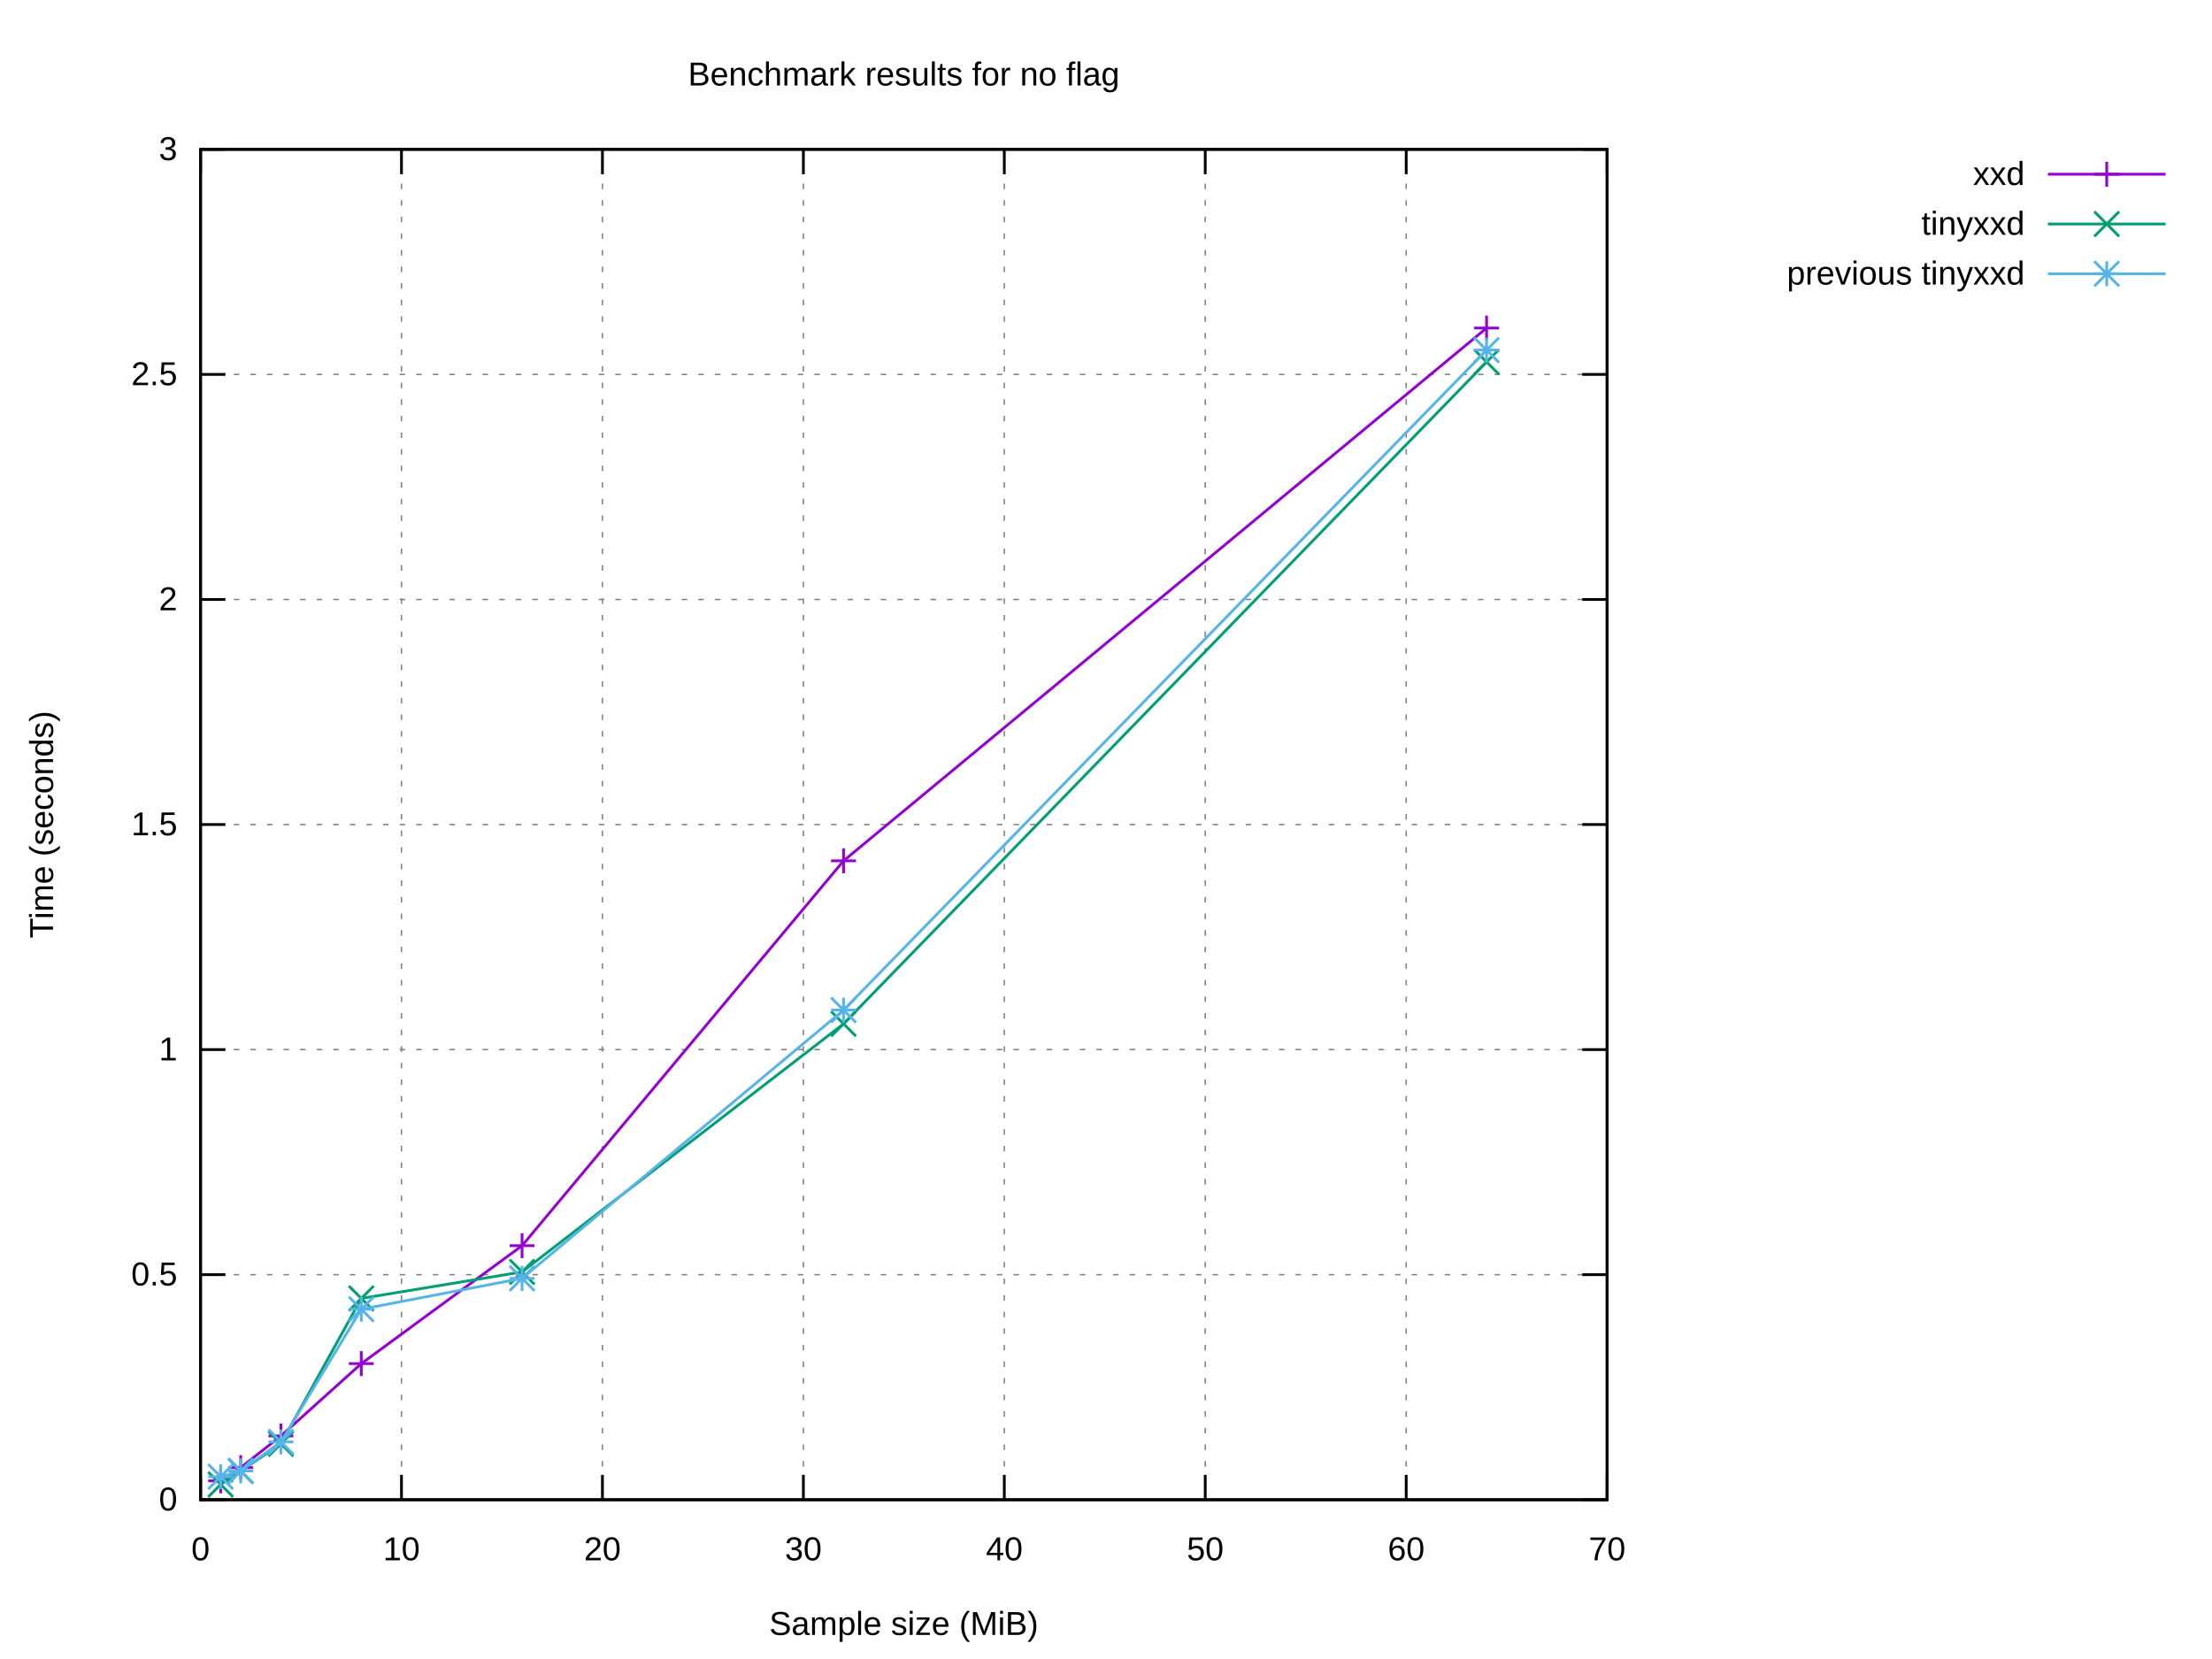
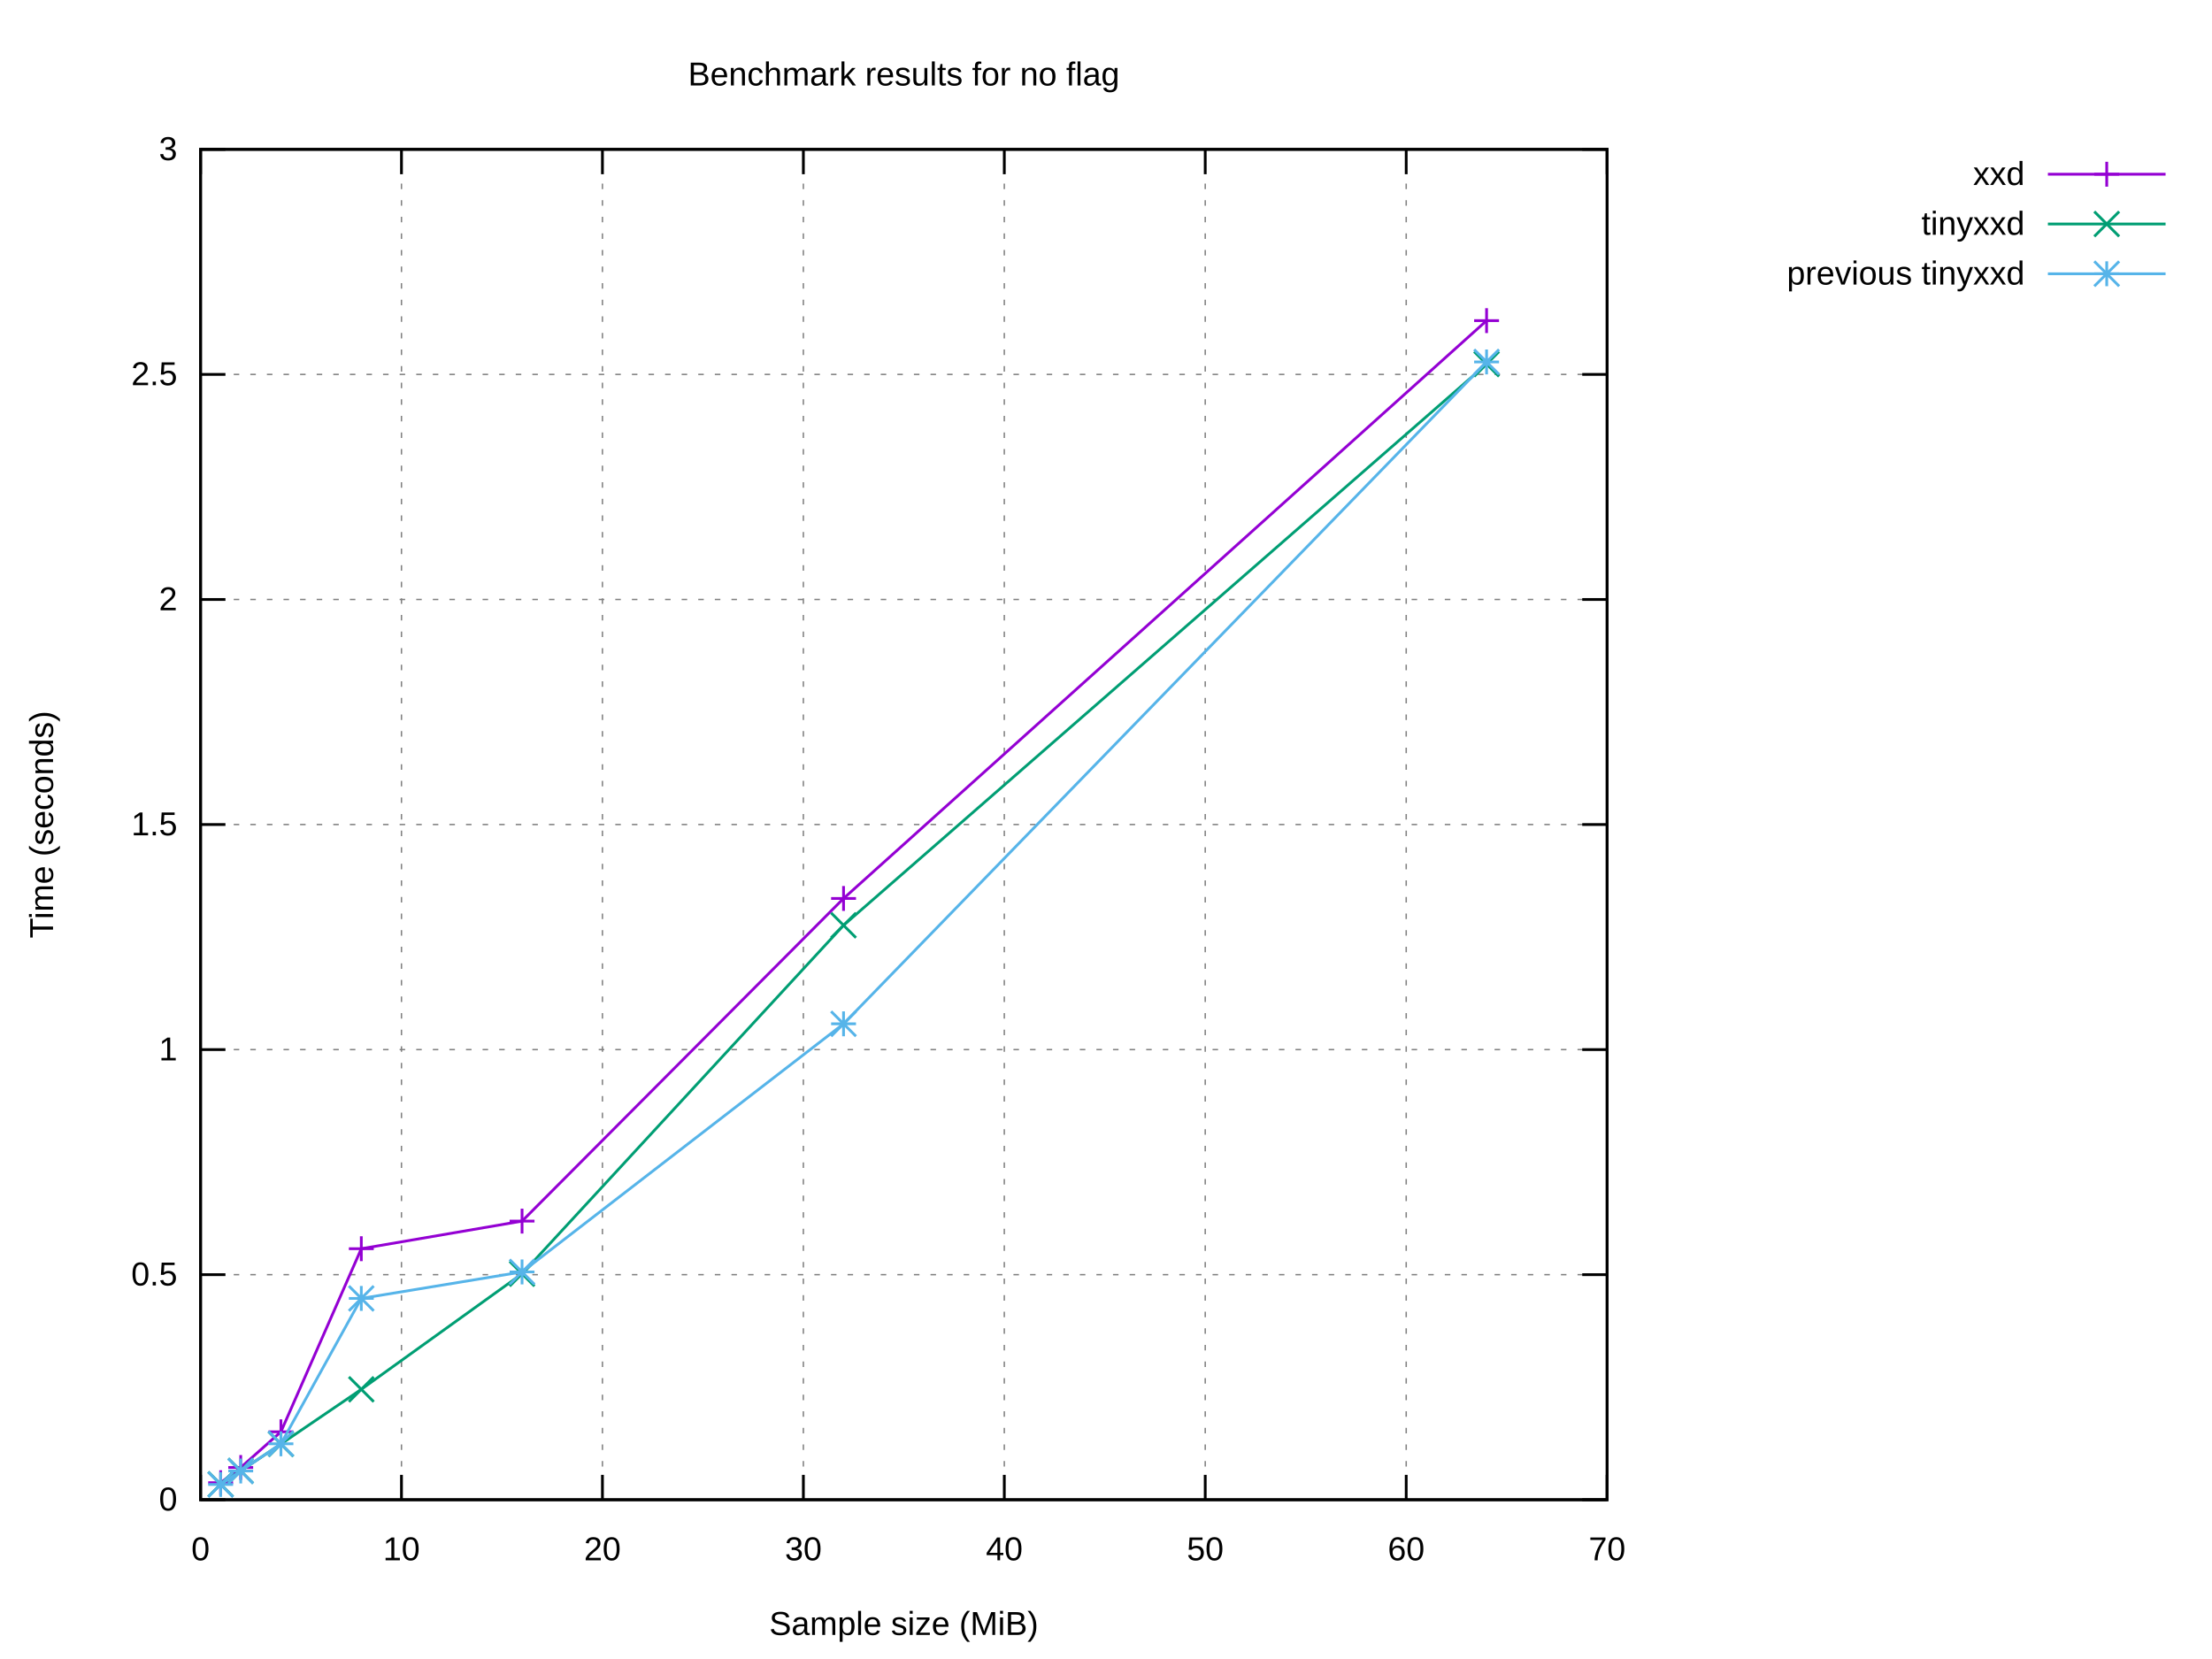
<svg xmlns="http://www.w3.org/2000/svg" xmlns:xlink="http://www.w3.org/1999/xlink" width="800" height="600" viewBox="0 0 800 600">
  <g id="gnuplot_canvas">
    <rect x="0" y="0" width="800" height="600" fill="#ffffff" />
    <defs>
      <circle id="gpDot" r="0.5" stroke-width="0.5" stroke="currentColor" />
      <path id="gpPt0" stroke-width="0.222" stroke="currentColor" d="M-1,0 h2 M0,-1 v2" />
      <path id="gpPt1" stroke-width="0.222" stroke="currentColor" d="M-1,-1 L1,1 M1,-1 L-1,1" />
      <path id="gpPt2" stroke-width="0.222" stroke="currentColor" d="M-1,0 L1,0 M0,-1 L0,1 M-1,-1 L1,1 M-1,1 L1,-1" />
      <rect id="gpPt3" stroke-width="0.222" stroke="currentColor" x="-1" y="-1" width="2" height="2" />
      <rect id="gpPt4" stroke-width="0.222" stroke="currentColor" fill="currentColor" x="-1" y="-1" width="2" height="2" />
      <circle id="gpPt5" stroke-width="0.222" stroke="currentColor" cx="0" cy="0" r="1" />
      <use xlink:href="#gpPt5" id="gpPt6" fill="currentColor" stroke="none" />
      <path id="gpPt7" stroke-width="0.222" stroke="currentColor" d="M0,-1.33 L-1.33,0.67 L1.33,0.67 z" />
      <use xlink:href="#gpPt7" id="gpPt8" fill="currentColor" stroke="none" />
      <use xlink:href="#gpPt7" id="gpPt9" stroke="currentColor" transform="rotate(180)" />
      <use xlink:href="#gpPt9" id="gpPt10" fill="currentColor" stroke="none" />
      <use xlink:href="#gpPt3" id="gpPt11" stroke="currentColor" transform="rotate(45)" />
      <use xlink:href="#gpPt11" id="gpPt12" fill="currentColor" stroke="none" />
      <path id="gpPt13" stroke-width="0.222" stroke="currentColor" d="M0,1.330 L1.265,0.411 L0.782,-1.067 L-0.782,-1.076 L-1.265,0.411 z" />
      <use xlink:href="#gpPt13" id="gpPt14" fill="currentColor" stroke="none" />
      <filter id="textbox" filterUnits="objectBoundingBox" x="0" y="0" height="1" width="1">
        <feFlood flood-color="#FFFFFF" flood-opacity="1" result="bgnd" />
        <feComposite in="SourceGraphic" in2="bgnd" operator="atop" />
      </filter>
      <filter id="greybox" filterUnits="objectBoundingBox" x="0" y="0" height="1" width="1">
        <feFlood flood-color="lightgrey" flood-opacity="1" result="grey" />
        <feComposite in="SourceGraphic" in2="grey" operator="atop" />
      </filter>
    </defs>
    <g fill="none" color="#FFFFFF" stroke="currentColor" stroke-width="1.00" stroke-linecap="butt" stroke-linejoin="miter">
</g>
    <g fill="none" color="black" stroke="currentColor" stroke-width="1.00" stroke-linecap="butt" stroke-linejoin="miter">
</g>
    <g fill="none" color="black" stroke="black" stroke-width="0.50" stroke-linecap="butt" stroke-linejoin="miter">
</g>
    <g fill="none" color="gray" stroke="currentColor" stroke-width="0.50" stroke-linecap="butt" stroke-linejoin="miter">
      <path stroke="gray" stroke-dasharray="2,4" class="gridline" d="M72.53,542.40 L581.24,542.40  " />
    </g>
    <g fill="none" color="gray" stroke="gray" stroke-width="1.00" stroke-linecap="butt" stroke-linejoin="miter">
</g>
    <g fill="none" color="black" stroke="currentColor" stroke-width="1.00" stroke-linecap="butt" stroke-linejoin="miter">
      <path stroke="black" d="M72.53,542.40 L81.53,542.40 M581.24,542.40 L572.24,542.40  " />
      <g transform="translate(64.14,546.30)" stroke="none" fill="black" font-family="Arial" font-size="12.00" text-anchor="end">
        <text>
          <tspan font-family="Arial"> 0</tspan>
        </text>
      </g>
    </g>
    <g fill="none" color="black" stroke="currentColor" stroke-width="1.00" stroke-linecap="butt" stroke-linejoin="miter">
</g>
    <g fill="none" color="black" stroke="black" stroke-width="0.50" stroke-linecap="butt" stroke-linejoin="miter">
</g>
    <g fill="none" color="gray" stroke="currentColor" stroke-width="0.50" stroke-linecap="butt" stroke-linejoin="miter">
      <path stroke="gray" stroke-dasharray="2,4" class="gridline" d="M72.53,461.00 L581.24,461.00  " />
    </g>
    <g fill="none" color="gray" stroke="gray" stroke-width="1.00" stroke-linecap="butt" stroke-linejoin="miter">
</g>
    <g fill="none" color="black" stroke="currentColor" stroke-width="1.00" stroke-linecap="butt" stroke-linejoin="miter">
      <path stroke="black" d="M72.53,461.00 L81.53,461.00 M581.24,461.00 L572.24,461.00  " />
      <g transform="translate(64.14,464.90)" stroke="none" fill="black" font-family="Arial" font-size="12.00" text-anchor="end">
        <text>
          <tspan font-family="Arial"> 0.5</tspan>
        </text>
      </g>
    </g>
    <g fill="none" color="black" stroke="currentColor" stroke-width="1.00" stroke-linecap="butt" stroke-linejoin="miter">
</g>
    <g fill="none" color="black" stroke="black" stroke-width="0.50" stroke-linecap="butt" stroke-linejoin="miter">
</g>
    <g fill="none" color="gray" stroke="currentColor" stroke-width="0.50" stroke-linecap="butt" stroke-linejoin="miter">
      <path stroke="gray" stroke-dasharray="2,4" class="gridline" d="M72.53,379.60 L581.24,379.60  " />
    </g>
    <g fill="none" color="gray" stroke="gray" stroke-width="1.00" stroke-linecap="butt" stroke-linejoin="miter">
</g>
    <g fill="none" color="black" stroke="currentColor" stroke-width="1.00" stroke-linecap="butt" stroke-linejoin="miter">
      <path stroke="black" d="M72.53,379.60 L81.53,379.60 M581.24,379.60 L572.24,379.60  " />
      <g transform="translate(64.14,383.50)" stroke="none" fill="black" font-family="Arial" font-size="12.00" text-anchor="end">
        <text>
          <tspan font-family="Arial"> 1</tspan>
        </text>
      </g>
    </g>
    <g fill="none" color="black" stroke="currentColor" stroke-width="1.00" stroke-linecap="butt" stroke-linejoin="miter">
</g>
    <g fill="none" color="black" stroke="black" stroke-width="0.50" stroke-linecap="butt" stroke-linejoin="miter">
</g>
    <g fill="none" color="gray" stroke="currentColor" stroke-width="0.50" stroke-linecap="butt" stroke-linejoin="miter">
      <path stroke="gray" stroke-dasharray="2,4" class="gridline" d="M72.53,298.20 L581.24,298.20  " />
    </g>
    <g fill="none" color="gray" stroke="gray" stroke-width="1.00" stroke-linecap="butt" stroke-linejoin="miter">
</g>
    <g fill="none" color="black" stroke="currentColor" stroke-width="1.00" stroke-linecap="butt" stroke-linejoin="miter">
      <path stroke="black" d="M72.53,298.20 L81.53,298.20 M581.24,298.20 L572.24,298.20  " />
      <g transform="translate(64.14,302.10)" stroke="none" fill="black" font-family="Arial" font-size="12.00" text-anchor="end">
        <text>
          <tspan font-family="Arial"> 1.5</tspan>
        </text>
      </g>
    </g>
    <g fill="none" color="black" stroke="currentColor" stroke-width="1.00" stroke-linecap="butt" stroke-linejoin="miter">
</g>
    <g fill="none" color="black" stroke="black" stroke-width="0.50" stroke-linecap="butt" stroke-linejoin="miter">
</g>
    <g fill="none" color="gray" stroke="currentColor" stroke-width="0.50" stroke-linecap="butt" stroke-linejoin="miter">
      <path stroke="gray" stroke-dasharray="2,4" class="gridline" d="M72.53,216.81 L581.24,216.81  " />
    </g>
    <g fill="none" color="gray" stroke="gray" stroke-width="1.00" stroke-linecap="butt" stroke-linejoin="miter">
</g>
    <g fill="none" color="black" stroke="currentColor" stroke-width="1.00" stroke-linecap="butt" stroke-linejoin="miter">
      <path stroke="black" d="M72.53,216.81 L81.53,216.81 M581.24,216.81 L572.24,216.81  " />
      <g transform="translate(64.14,220.71)" stroke="none" fill="black" font-family="Arial" font-size="12.00" text-anchor="end">
        <text>
          <tspan font-family="Arial"> 2</tspan>
        </text>
      </g>
    </g>
    <g fill="none" color="black" stroke="currentColor" stroke-width="1.00" stroke-linecap="butt" stroke-linejoin="miter">
</g>
    <g fill="none" color="black" stroke="black" stroke-width="0.50" stroke-linecap="butt" stroke-linejoin="miter">
</g>
    <g fill="none" color="gray" stroke="currentColor" stroke-width="0.50" stroke-linecap="butt" stroke-linejoin="miter">
      <path stroke="gray" stroke-dasharray="2,4" class="gridline" d="M72.53,135.41 L581.24,135.41  " />
    </g>
    <g fill="none" color="gray" stroke="gray" stroke-width="1.00" stroke-linecap="butt" stroke-linejoin="miter">
</g>
    <g fill="none" color="black" stroke="currentColor" stroke-width="1.00" stroke-linecap="butt" stroke-linejoin="miter">
      <path stroke="black" d="M72.53,135.41 L81.53,135.41 M581.24,135.41 L572.24,135.41  " />
      <g transform="translate(64.14,139.31)" stroke="none" fill="black" font-family="Arial" font-size="12.00" text-anchor="end">
        <text>
          <tspan font-family="Arial"> 2.5</tspan>
        </text>
      </g>
    </g>
    <g fill="none" color="black" stroke="currentColor" stroke-width="1.00" stroke-linecap="butt" stroke-linejoin="miter">
</g>
    <g fill="none" color="black" stroke="black" stroke-width="0.50" stroke-linecap="butt" stroke-linejoin="miter">
</g>
    <g fill="none" color="gray" stroke="currentColor" stroke-width="0.50" stroke-linecap="butt" stroke-linejoin="miter">
      <path stroke="gray" stroke-dasharray="2,4" class="gridline" d="M72.53,54.01 L581.24,54.01  " />
    </g>
    <g fill="none" color="gray" stroke="gray" stroke-width="1.00" stroke-linecap="butt" stroke-linejoin="miter">
</g>
    <g fill="none" color="black" stroke="currentColor" stroke-width="1.00" stroke-linecap="butt" stroke-linejoin="miter">
      <path stroke="black" d="M72.53,54.01 L81.53,54.01 M581.24,54.01 L572.24,54.01  " />
      <g transform="translate(64.14,57.91)" stroke="none" fill="black" font-family="Arial" font-size="12.00" text-anchor="end">
        <text>
          <tspan font-family="Arial"> 3</tspan>
        </text>
      </g>
    </g>
    <g fill="none" color="black" stroke="currentColor" stroke-width="1.00" stroke-linecap="butt" stroke-linejoin="miter">
</g>
    <g fill="none" color="black" stroke="black" stroke-width="0.50" stroke-linecap="butt" stroke-linejoin="miter">
</g>
    <g fill="none" color="gray" stroke="currentColor" stroke-width="0.50" stroke-linecap="butt" stroke-linejoin="miter">
      <path stroke="gray" stroke-dasharray="2,4" class="gridline" d="M72.53,542.40 L72.53,54.01  " />
    </g>
    <g fill="none" color="gray" stroke="gray" stroke-width="1.00" stroke-linecap="butt" stroke-linejoin="miter">
</g>
    <g fill="none" color="black" stroke="currentColor" stroke-width="1.00" stroke-linecap="butt" stroke-linejoin="miter">
      <path stroke="black" d="M72.53,542.40 L72.53,533.40 M72.53,54.01 L72.53,63.01  " />
      <g transform="translate(72.53,564.30)" stroke="none" fill="black" font-family="Arial" font-size="12.00" text-anchor="middle">
        <text>
          <tspan font-family="Arial"> 0</tspan>
        </text>
      </g>
    </g>
    <g fill="none" color="black" stroke="currentColor" stroke-width="1.00" stroke-linecap="butt" stroke-linejoin="miter">
</g>
    <g fill="none" color="black" stroke="black" stroke-width="0.50" stroke-linecap="butt" stroke-linejoin="miter">
</g>
    <g fill="none" color="gray" stroke="currentColor" stroke-width="0.50" stroke-linecap="butt" stroke-linejoin="miter">
      <path stroke="gray" stroke-dasharray="2,4" class="gridline" d="M145.20,542.40 L145.20,54.01  " />
    </g>
    <g fill="none" color="gray" stroke="gray" stroke-width="1.00" stroke-linecap="butt" stroke-linejoin="miter">
</g>
    <g fill="none" color="black" stroke="currentColor" stroke-width="1.00" stroke-linecap="butt" stroke-linejoin="miter">
      <path stroke="black" d="M145.20,542.40 L145.20,533.40 M145.20,54.01 L145.20,63.01  " />
      <g transform="translate(145.20,564.30)" stroke="none" fill="black" font-family="Arial" font-size="12.00" text-anchor="middle">
        <text>
          <tspan font-family="Arial"> 10</tspan>
        </text>
      </g>
    </g>
    <g fill="none" color="black" stroke="currentColor" stroke-width="1.00" stroke-linecap="butt" stroke-linejoin="miter">
</g>
    <g fill="none" color="black" stroke="black" stroke-width="0.50" stroke-linecap="butt" stroke-linejoin="miter">
</g>
    <g fill="none" color="gray" stroke="currentColor" stroke-width="0.50" stroke-linecap="butt" stroke-linejoin="miter">
      <path stroke="gray" stroke-dasharray="2,4" class="gridline" d="M217.88,542.40 L217.88,54.01  " />
    </g>
    <g fill="none" color="gray" stroke="gray" stroke-width="1.00" stroke-linecap="butt" stroke-linejoin="miter">
</g>
    <g fill="none" color="black" stroke="currentColor" stroke-width="1.00" stroke-linecap="butt" stroke-linejoin="miter">
      <path stroke="black" d="M217.88,542.40 L217.88,533.40 M217.88,54.01 L217.88,63.01  " />
      <g transform="translate(217.88,564.30)" stroke="none" fill="black" font-family="Arial" font-size="12.00" text-anchor="middle">
        <text>
          <tspan font-family="Arial"> 20</tspan>
        </text>
      </g>
    </g>
    <g fill="none" color="black" stroke="currentColor" stroke-width="1.00" stroke-linecap="butt" stroke-linejoin="miter">
</g>
    <g fill="none" color="black" stroke="black" stroke-width="0.50" stroke-linecap="butt" stroke-linejoin="miter">
</g>
    <g fill="none" color="gray" stroke="currentColor" stroke-width="0.50" stroke-linecap="butt" stroke-linejoin="miter">
      <path stroke="gray" stroke-dasharray="2,4" class="gridline" d="M290.55,542.40 L290.55,54.01  " />
    </g>
    <g fill="none" color="gray" stroke="gray" stroke-width="1.00" stroke-linecap="butt" stroke-linejoin="miter">
</g>
    <g fill="none" color="black" stroke="currentColor" stroke-width="1.00" stroke-linecap="butt" stroke-linejoin="miter">
      <path stroke="black" d="M290.55,542.40 L290.55,533.40 M290.55,54.01 L290.55,63.01  " />
      <g transform="translate(290.55,564.30)" stroke="none" fill="black" font-family="Arial" font-size="12.00" text-anchor="middle">
        <text>
          <tspan font-family="Arial"> 30</tspan>
        </text>
      </g>
    </g>
    <g fill="none" color="black" stroke="currentColor" stroke-width="1.00" stroke-linecap="butt" stroke-linejoin="miter">
</g>
    <g fill="none" color="black" stroke="black" stroke-width="0.50" stroke-linecap="butt" stroke-linejoin="miter">
</g>
    <g fill="none" color="gray" stroke="currentColor" stroke-width="0.50" stroke-linecap="butt" stroke-linejoin="miter">
      <path stroke="gray" stroke-dasharray="2,4" class="gridline" d="M363.22,542.40 L363.22,54.01  " />
    </g>
    <g fill="none" color="gray" stroke="gray" stroke-width="1.00" stroke-linecap="butt" stroke-linejoin="miter">
</g>
    <g fill="none" color="black" stroke="currentColor" stroke-width="1.00" stroke-linecap="butt" stroke-linejoin="miter">
      <path stroke="black" d="M363.22,542.40 L363.22,533.40 M363.22,54.01 L363.22,63.01  " />
      <g transform="translate(363.22,564.30)" stroke="none" fill="black" font-family="Arial" font-size="12.00" text-anchor="middle">
        <text>
          <tspan font-family="Arial"> 40</tspan>
        </text>
      </g>
    </g>
    <g fill="none" color="black" stroke="currentColor" stroke-width="1.00" stroke-linecap="butt" stroke-linejoin="miter">
</g>
    <g fill="none" color="black" stroke="black" stroke-width="0.50" stroke-linecap="butt" stroke-linejoin="miter">
</g>
    <g fill="none" color="gray" stroke="currentColor" stroke-width="0.50" stroke-linecap="butt" stroke-linejoin="miter">
      <path stroke="gray" stroke-dasharray="2,4" class="gridline" d="M435.89,542.40 L435.89,54.01  " />
    </g>
    <g fill="none" color="gray" stroke="gray" stroke-width="1.00" stroke-linecap="butt" stroke-linejoin="miter">
</g>
    <g fill="none" color="black" stroke="currentColor" stroke-width="1.00" stroke-linecap="butt" stroke-linejoin="miter">
      <path stroke="black" d="M435.89,542.40 L435.89,533.40 M435.89,54.01 L435.89,63.01  " />
      <g transform="translate(435.89,564.30)" stroke="none" fill="black" font-family="Arial" font-size="12.00" text-anchor="middle">
        <text>
          <tspan font-family="Arial"> 50</tspan>
        </text>
      </g>
    </g>
    <g fill="none" color="black" stroke="currentColor" stroke-width="1.00" stroke-linecap="butt" stroke-linejoin="miter">
</g>
    <g fill="none" color="black" stroke="black" stroke-width="0.50" stroke-linecap="butt" stroke-linejoin="miter">
</g>
    <g fill="none" color="gray" stroke="currentColor" stroke-width="0.50" stroke-linecap="butt" stroke-linejoin="miter">
      <path stroke="gray" stroke-dasharray="2,4" class="gridline" d="M508.57,542.40 L508.57,54.01  " />
    </g>
    <g fill="none" color="gray" stroke="gray" stroke-width="1.00" stroke-linecap="butt" stroke-linejoin="miter">
</g>
    <g fill="none" color="black" stroke="currentColor" stroke-width="1.00" stroke-linecap="butt" stroke-linejoin="miter">
      <path stroke="black" d="M508.57,542.40 L508.57,533.40 M508.57,54.01 L508.57,63.01  " />
      <g transform="translate(508.57,564.30)" stroke="none" fill="black" font-family="Arial" font-size="12.00" text-anchor="middle">
        <text>
          <tspan font-family="Arial"> 60</tspan>
        </text>
      </g>
    </g>
    <g fill="none" color="black" stroke="currentColor" stroke-width="1.00" stroke-linecap="butt" stroke-linejoin="miter">
</g>
    <g fill="none" color="black" stroke="black" stroke-width="0.50" stroke-linecap="butt" stroke-linejoin="miter">
</g>
    <g fill="none" color="gray" stroke="currentColor" stroke-width="0.50" stroke-linecap="butt" stroke-linejoin="miter">
      <path stroke="gray" stroke-dasharray="2,4" class="gridline" d="M581.24,542.40 L581.24,54.01  " />
    </g>
    <g fill="none" color="gray" stroke="gray" stroke-width="1.00" stroke-linecap="butt" stroke-linejoin="miter">
</g>
    <g fill="none" color="black" stroke="currentColor" stroke-width="1.00" stroke-linecap="butt" stroke-linejoin="miter">
      <path stroke="black" d="M581.24,542.40 L581.24,533.40 M581.24,54.01 L581.24,63.01  " />
      <g transform="translate(581.24,564.30)" stroke="none" fill="black" font-family="Arial" font-size="12.00" text-anchor="middle">
        <text>
          <tspan font-family="Arial"> 70</tspan>
        </text>
      </g>
    </g>
    <g fill="none" color="black" stroke="currentColor" stroke-width="1.00" stroke-linecap="butt" stroke-linejoin="miter">
</g>
    <g fill="none" color="black" stroke="currentColor" stroke-width="1.00" stroke-linecap="butt" stroke-linejoin="miter">
      <path stroke="black" d="M72.53,54.01 L72.53,542.40 L581.24,542.40 L581.24,54.01 L72.53,54.01 Z  " />
    </g>
    <g fill="none" color="black" stroke="currentColor" stroke-width="1.00" stroke-linecap="butt" stroke-linejoin="miter">
</g>
    <g id="gnuplot_plot_1">
      <g fill="none" color="black" stroke="currentColor" stroke-width="1.00" stroke-linecap="butt" stroke-linejoin="miter">
        <g transform="translate(732.26,66.91)" stroke="none" fill="black" font-family="Arial" font-size="12.00" text-anchor="end">
          <text>
            <tspan font-family="Arial">xxd</tspan>
          </text>
        </g>
      </g>
      <g fill="none" color="black" stroke="currentColor" stroke-width="1.00" stroke-linecap="butt" stroke-linejoin="miter">
-         <path stroke="rgb(148,   0, 211)" d="M740.65,63.01 L783.21,63.01 M537.64,118.64 L305.08,311.33 L188.81,450.52 L130.67,493.17 L101.60,519.33 L87.06,530.78   L79.80,535.57  " />
-         <use xlink:href="#gpPt0" transform="translate(537.64,118.64) scale(4.50)" color="rgb(148,   0, 211)" />
-         <use xlink:href="#gpPt0" transform="translate(305.08,311.33) scale(4.50)" color="rgb(148,   0, 211)" />
-         <use xlink:href="#gpPt0" transform="translate(188.81,450.52) scale(4.50)" color="rgb(148,   0, 211)" />
-         <use xlink:href="#gpPt0" transform="translate(130.67,493.17) scale(4.50)" color="rgb(148,   0, 211)" />
-         <use xlink:href="#gpPt0" transform="translate(101.60,519.33) scale(4.50)" color="rgb(148,   0, 211)" />
-         <use xlink:href="#gpPt0" transform="translate(87.06,530.78) scale(4.50)" color="rgb(148,   0, 211)" />
-         <use xlink:href="#gpPt0" transform="translate(79.80,535.57) scale(4.50)" color="rgb(148,   0, 211)" />
+         <path stroke="rgb(148,   0, 211)" d="M740.65,63.01 L783.21,63.01 M537.64,115.96 L305.08,324.94 L188.81,441.63 L130.67,451.61 L101.60,517.83 L87.06,530.74   L79.80,536.24  " />
+         <use xlink:href="#gpPt0" transform="translate(537.64,115.96) scale(4.50)" color="rgb(148,   0, 211)" />
+         <use xlink:href="#gpPt0" transform="translate(305.08,324.94) scale(4.50)" color="rgb(148,   0, 211)" />
+         <use xlink:href="#gpPt0" transform="translate(188.81,441.63) scale(4.50)" color="rgb(148,   0, 211)" />
+         <use xlink:href="#gpPt0" transform="translate(130.67,451.61) scale(4.50)" color="rgb(148,   0, 211)" />
+         <use xlink:href="#gpPt0" transform="translate(101.60,517.83) scale(4.50)" color="rgb(148,   0, 211)" />
+         <use xlink:href="#gpPt0" transform="translate(87.06,530.74) scale(4.50)" color="rgb(148,   0, 211)" />
+         <use xlink:href="#gpPt0" transform="translate(79.80,536.24) scale(4.50)" color="rgb(148,   0, 211)" />
        <use xlink:href="#gpPt0" transform="translate(761.93,63.01) scale(4.50)" color="rgb(148,   0, 211)" />
      </g>
    </g>
    <g id="gnuplot_plot_2">
      <g fill="none" color="black" stroke="currentColor" stroke-width="1.00" stroke-linecap="butt" stroke-linejoin="miter">
        <g transform="translate(732.26,84.91)" stroke="none" fill="black" font-family="Arial" font-size="12.00" text-anchor="end">
          <text>
            <tspan font-family="Arial">tinyxxd</tspan>
          </text>
        </g>
      </g>
      <g fill="none" color="black" stroke="currentColor" stroke-width="1.00" stroke-linecap="butt" stroke-linejoin="miter">
-         <path stroke="rgb(  0, 158, 115)" d="M740.65,81.01 L783.21,81.01 M537.64,130.90 L305.08,370.28 L188.81,460.01 L130.67,469.59 L101.60,522.17 L87.06,532.01   L79.80,536.88  " />
-         <use xlink:href="#gpPt1" transform="translate(537.64,130.90) scale(4.50)" color="rgb(  0, 158, 115)" />
-         <use xlink:href="#gpPt1" transform="translate(305.08,370.28) scale(4.50)" color="rgb(  0, 158, 115)" />
-         <use xlink:href="#gpPt1" transform="translate(188.81,460.01) scale(4.50)" color="rgb(  0, 158, 115)" />
-         <use xlink:href="#gpPt1" transform="translate(130.67,469.59) scale(4.50)" color="rgb(  0, 158, 115)" />
-         <use xlink:href="#gpPt1" transform="translate(101.60,522.17) scale(4.50)" color="rgb(  0, 158, 115)" />
-         <use xlink:href="#gpPt1" transform="translate(87.06,532.01) scale(4.50)" color="rgb(  0, 158, 115)" />
-         <use xlink:href="#gpPt1" transform="translate(79.80,536.88) scale(4.50)" color="rgb(  0, 158, 115)" />
+         <path stroke="rgb(  0, 158, 115)" d="M740.65,81.01 L783.21,81.01 M537.64,131.67 L305.08,334.65 L188.81,460.68 L130.67,502.47 L101.60,522.25 L87.06,531.97   L79.80,536.81  " />
+         <use xlink:href="#gpPt1" transform="translate(537.64,131.67) scale(4.50)" color="rgb(  0, 158, 115)" />
+         <use xlink:href="#gpPt1" transform="translate(305.08,334.65) scale(4.50)" color="rgb(  0, 158, 115)" />
+         <use xlink:href="#gpPt1" transform="translate(188.81,460.68) scale(4.50)" color="rgb(  0, 158, 115)" />
+         <use xlink:href="#gpPt1" transform="translate(130.67,502.47) scale(4.50)" color="rgb(  0, 158, 115)" />
+         <use xlink:href="#gpPt1" transform="translate(101.60,522.25) scale(4.50)" color="rgb(  0, 158, 115)" />
+         <use xlink:href="#gpPt1" transform="translate(87.06,531.97) scale(4.50)" color="rgb(  0, 158, 115)" />
+         <use xlink:href="#gpPt1" transform="translate(79.80,536.81) scale(4.50)" color="rgb(  0, 158, 115)" />
        <use xlink:href="#gpPt1" transform="translate(761.93,81.01) scale(4.50)" color="rgb(  0, 158, 115)" />
      </g>
    </g>
    <g id="gnuplot_plot_3">
      <g fill="none" color="black" stroke="currentColor" stroke-width="1.00" stroke-linecap="butt" stroke-linejoin="miter">
        <g transform="translate(732.26,102.91)" stroke="none" fill="black" font-family="Arial" font-size="12.00" text-anchor="end">
          <text>
            <tspan font-family="Arial">previous tinyxxd</tspan>
          </text>
        </g>
      </g>
      <g fill="none" color="black" stroke="currentColor" stroke-width="1.00" stroke-linecap="butt" stroke-linejoin="miter">
-         <path stroke="rgb( 86, 180, 233)" d="M740.65,99.01 L783.21,99.01 M537.64,126.61 L305.08,365.31 L188.81,462.34 L130.67,473.49 L101.60,521.50 L87.06,531.99   L79.80,534.06  " />
-         <use xlink:href="#gpPt2" transform="translate(537.64,126.61) scale(4.50)" color="rgb( 86, 180, 233)" />
-         <use xlink:href="#gpPt2" transform="translate(305.08,365.31) scale(4.50)" color="rgb( 86, 180, 233)" />
-         <use xlink:href="#gpPt2" transform="translate(188.81,462.34) scale(4.50)" color="rgb( 86, 180, 233)" />
-         <use xlink:href="#gpPt2" transform="translate(130.67,473.49) scale(4.50)" color="rgb( 86, 180, 233)" />
-         <use xlink:href="#gpPt2" transform="translate(101.60,521.50) scale(4.50)" color="rgb( 86, 180, 233)" />
-         <use xlink:href="#gpPt2" transform="translate(87.06,531.99) scale(4.50)" color="rgb( 86, 180, 233)" />
-         <use xlink:href="#gpPt2" transform="translate(79.80,534.06) scale(4.50)" color="rgb( 86, 180, 233)" />
+         <path stroke="rgb( 86, 180, 233)" d="M740.65,99.01 L783.21,99.01 M537.64,130.90 L305.08,370.28 L188.81,460.01 L130.67,469.59 L101.60,522.17 L87.06,532.01   L79.80,536.88  " />
+         <use xlink:href="#gpPt2" transform="translate(537.64,130.90) scale(4.50)" color="rgb( 86, 180, 233)" />
+         <use xlink:href="#gpPt2" transform="translate(305.08,370.28) scale(4.50)" color="rgb( 86, 180, 233)" />
+         <use xlink:href="#gpPt2" transform="translate(188.81,460.01) scale(4.50)" color="rgb( 86, 180, 233)" />
+         <use xlink:href="#gpPt2" transform="translate(130.67,469.59) scale(4.50)" color="rgb( 86, 180, 233)" />
+         <use xlink:href="#gpPt2" transform="translate(101.60,522.17) scale(4.50)" color="rgb( 86, 180, 233)" />
+         <use xlink:href="#gpPt2" transform="translate(87.06,532.01) scale(4.50)" color="rgb( 86, 180, 233)" />
+         <use xlink:href="#gpPt2" transform="translate(79.80,536.88) scale(4.50)" color="rgb( 86, 180, 233)" />
        <use xlink:href="#gpPt2" transform="translate(761.93,99.01) scale(4.50)" color="rgb( 86, 180, 233)" />
      </g>
    </g>
    <g fill="none" color="#FFFFFF" stroke="rgb( 86, 180, 233)" stroke-width="2.00" stroke-linecap="butt" stroke-linejoin="miter">
</g>
    <g fill="none" color="black" stroke="currentColor" stroke-width="2.00" stroke-linecap="butt" stroke-linejoin="miter">
</g>
    <g fill="none" color="black" stroke="black" stroke-width="1.00" stroke-linecap="butt" stroke-linejoin="miter">
</g>
    <g fill="none" color="black" stroke="currentColor" stroke-width="1.00" stroke-linecap="butt" stroke-linejoin="miter">
      <path stroke="black" d="M72.53,54.01 L72.53,542.40 L581.24,542.40 L581.24,54.01 L72.53,54.01 Z  " />
      <g transform="translate(19.18,298.21) rotate(270.00)" stroke="none" fill="black" font-family="Arial" font-size="12.00" text-anchor="middle">
        <text>
          <tspan font-family="Arial">Time (seconds)</tspan>
        </text>
      </g>
    </g>
    <g fill="none" color="black" stroke="currentColor" stroke-width="1.00" stroke-linecap="butt" stroke-linejoin="miter">
      <g transform="translate(326.88,591.30)" stroke="none" fill="black" font-family="Arial" font-size="12.00" text-anchor="middle">
        <text>
          <tspan font-family="Arial">Sample size (MiB)</tspan>
        </text>
      </g>
    </g>
    <g fill="none" color="black" stroke="currentColor" stroke-width="1.00" stroke-linecap="butt" stroke-linejoin="miter">
</g>
    <g fill="none" color="black" stroke="currentColor" stroke-width="1.00" stroke-linecap="butt" stroke-linejoin="miter">
      <g transform="translate(326.88,30.91)" stroke="none" fill="black" font-family="Arial" font-size="12.00" text-anchor="middle">
        <text>
          <tspan font-family="Arial">Benchmark results for no flag</tspan>
        </text>
      </g>
    </g>
    <g fill="none" color="black" stroke="currentColor" stroke-width="1.00" stroke-linecap="butt" stroke-linejoin="miter">
</g>
  </g>
</svg>
